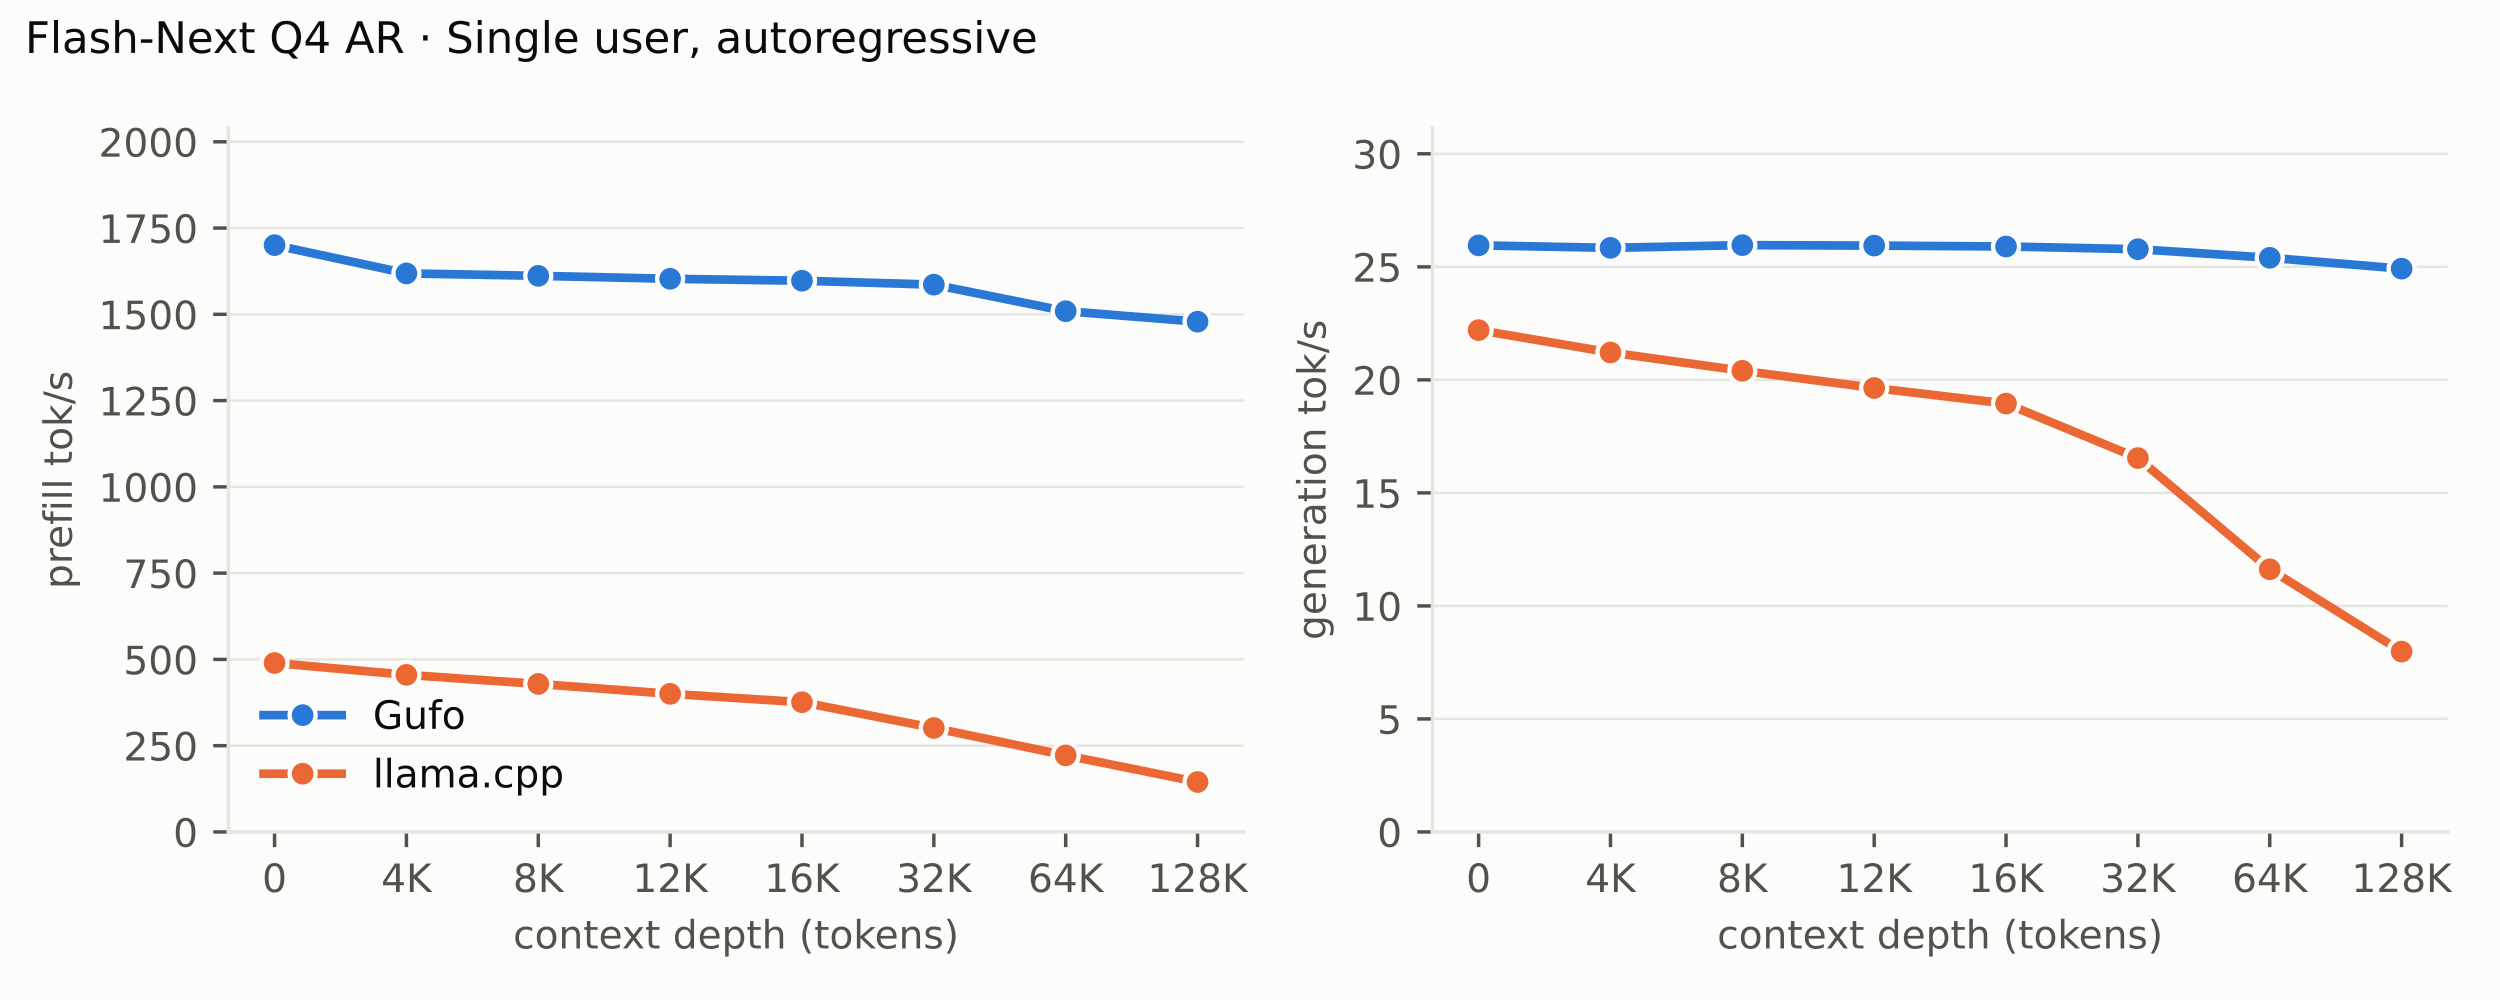
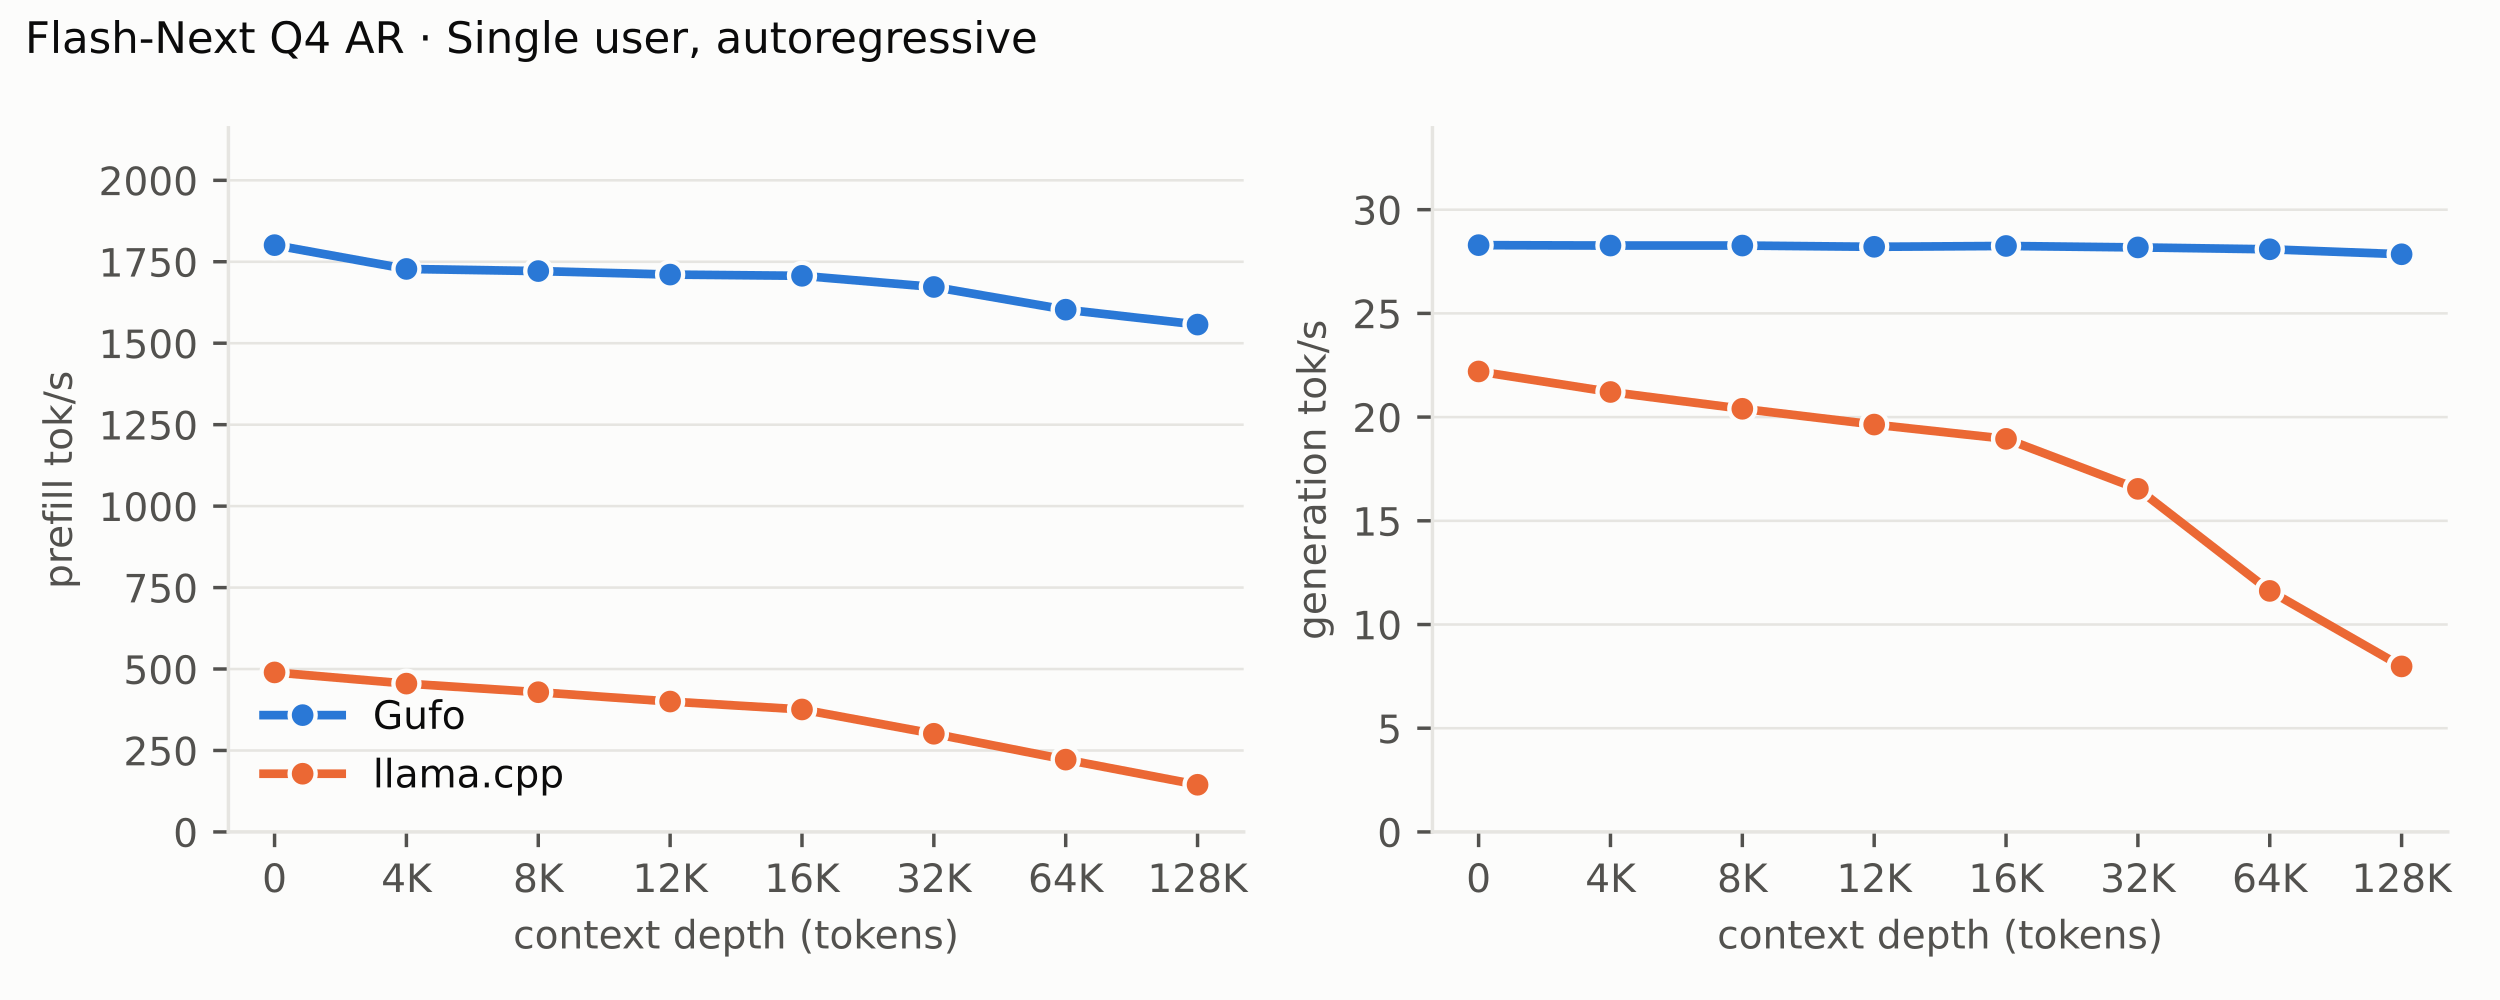
<svg xmlns="http://www.w3.org/2000/svg" xmlns:xlink="http://www.w3.org/1999/xlink" width="576pt" height="230.4pt" viewBox="0 0 576 230.4" version="1.1">
  <defs>
    <style type="text/css">*{stroke-linejoin: round; stroke-linecap: butt}</style>
  </defs>
  <g id="figure_1">
    <g id="patch_1">
      <path d="M 0 230.4 L 576 230.4 L 576 0 L 0 0 z " style="fill: #fcfcfb" />
    </g>
    <g id="axes_1">
      <g id="patch_2">
        <path d="M 52.626 191.679 L 286.549 191.679 L 286.549 29.441 L 52.626 29.441 z " style="fill: #fcfcfb" />
      </g>
      <g id="matplotlib.axis_1">
        <g id="xtick_1">
          <g id="line2d_1">
            <defs>
              <path id="m1ebf051f68" d="M 0 0 L 0 3.5 " style="stroke: #52514e; stroke-width: 0.8" />
            </defs>
            <g>
              <use xlink:href="#m1ebf051f68" x="63.259" y="191.679" style="fill: #52514e; stroke: #52514e; stroke-width: 0.8" />
            </g>
          </g>
          <g id="text_1">
            <text style="font-size: 9px; font-family: 'DejaVu Sans', 'Bitstream Vera Sans', 'Computer Modern Sans Serif', 'Lucida Grande', 'Verdana', 'Geneva', 'Lucid', 'Arial', 'Helvetica', 'Avant Garde', sans-serif; text-anchor: middle; fill: #52514e" x="63.259" y="205.517" transform="rotate(-0 63.25858 205.5172)">0</text>
          </g>
        </g>
        <g id="xtick_2">
          <g id="line2d_2">
            <g>
              <use xlink:href="#m1ebf051f68" x="93.638" y="191.679" style="fill: #52514e; stroke: #52514e; stroke-width: 0.8" />
            </g>
          </g>
          <g id="text_2">
            <text style="font-size: 9px; font-family: 'DejaVu Sans', 'Bitstream Vera Sans', 'Computer Modern Sans Serif', 'Lucida Grande', 'Verdana', 'Geneva', 'Lucid', 'Arial', 'Helvetica', 'Avant Garde', sans-serif; text-anchor: middle; fill: #52514e" x="93.638" y="205.517" transform="rotate(-0 93.63823 205.5172)">4K</text>
          </g>
        </g>
        <g id="xtick_3">
          <g id="line2d_3">
            <g>
              <use xlink:href="#m1ebf051f68" x="124.018" y="191.679" style="fill: #52514e; stroke: #52514e; stroke-width: 0.8" />
            </g>
          </g>
          <g id="text_3">
            <text style="font-size: 9px; font-family: 'DejaVu Sans', 'Bitstream Vera Sans', 'Computer Modern Sans Serif', 'Lucida Grande', 'Verdana', 'Geneva', 'Lucid', 'Arial', 'Helvetica', 'Avant Garde', sans-serif; text-anchor: middle; fill: #52514e" x="124.018" y="205.517" transform="rotate(-0 124.0179 205.5172)">8K</text>
          </g>
        </g>
        <g id="xtick_4">
          <g id="line2d_4">
            <g>
              <use xlink:href="#m1ebf051f68" x="154.398" y="191.679" style="fill: #52514e; stroke: #52514e; stroke-width: 0.8" />
            </g>
          </g>
          <g id="text_4">
            <text style="font-size: 9px; font-family: 'DejaVu Sans', 'Bitstream Vera Sans', 'Computer Modern Sans Serif', 'Lucida Grande', 'Verdana', 'Geneva', 'Lucid', 'Arial', 'Helvetica', 'Avant Garde', sans-serif; text-anchor: middle; fill: #52514e" x="154.398" y="205.517" transform="rotate(-0 154.3975 205.5172)">12K</text>
          </g>
        </g>
        <g id="xtick_5">
          <g id="line2d_5">
            <g>
              <use xlink:href="#m1ebf051f68" x="184.777" y="191.679" style="fill: #52514e; stroke: #52514e; stroke-width: 0.8" />
            </g>
          </g>
          <g id="text_5">
            <text style="font-size: 9px; font-family: 'DejaVu Sans', 'Bitstream Vera Sans', 'Computer Modern Sans Serif', 'Lucida Grande', 'Verdana', 'Geneva', 'Lucid', 'Arial', 'Helvetica', 'Avant Garde', sans-serif; text-anchor: middle; fill: #52514e" x="184.777" y="205.517" transform="rotate(-0 184.7772 205.5172)">16K</text>
          </g>
        </g>
        <g id="xtick_6">
          <g id="line2d_6">
            <g>
              <use xlink:href="#m1ebf051f68" x="215.157" y="191.679" style="fill: #52514e; stroke: #52514e; stroke-width: 0.8" />
            </g>
          </g>
          <g id="text_6">
            <text style="font-size: 9px; font-family: 'DejaVu Sans', 'Bitstream Vera Sans', 'Computer Modern Sans Serif', 'Lucida Grande', 'Verdana', 'Geneva', 'Lucid', 'Arial', 'Helvetica', 'Avant Garde', sans-serif; text-anchor: middle; fill: #52514e" x="215.157" y="205.517" transform="rotate(-0 215.1568 205.5172)">32K</text>
          </g>
        </g>
        <g id="xtick_7">
          <g id="line2d_7">
            <g>
              <use xlink:href="#m1ebf051f68" x="245.536" y="191.679" style="fill: #52514e; stroke: #52514e; stroke-width: 0.8" />
            </g>
          </g>
          <g id="text_7">
            <text style="font-size: 9px; font-family: 'DejaVu Sans', 'Bitstream Vera Sans', 'Computer Modern Sans Serif', 'Lucida Grande', 'Verdana', 'Geneva', 'Lucid', 'Arial', 'Helvetica', 'Avant Garde', sans-serif; text-anchor: middle; fill: #52514e" x="245.536" y="205.517" transform="rotate(-0 245.5365 205.5172)">64K</text>
          </g>
        </g>
        <g id="xtick_8">
          <g id="line2d_8">
            <g>
              <use xlink:href="#m1ebf051f68" x="275.916" y="191.679" style="fill: #52514e; stroke: #52514e; stroke-width: 0.8" />
            </g>
          </g>
          <g id="text_8">
            <text style="font-size: 9px; font-family: 'DejaVu Sans', 'Bitstream Vera Sans', 'Computer Modern Sans Serif', 'Lucida Grande', 'Verdana', 'Geneva', 'Lucid', 'Arial', 'Helvetica', 'Avant Garde', sans-serif; text-anchor: middle; fill: #52514e" x="275.916" y="205.517" transform="rotate(-0 275.9161 205.5172)">128K</text>
          </g>
        </g>
        <g id="text_9">
          <text style="font-size: 9px; font-family: 'DejaVu Sans', 'Bitstream Vera Sans', 'Computer Modern Sans Serif', 'Lucida Grande', 'Verdana', 'Geneva', 'Lucid', 'Arial', 'Helvetica', 'Avant Garde', sans-serif; text-anchor: middle; fill: #52514e" x="169.587" y="218.518" transform="rotate(-0 169.5874 218.5179)">context depth (tokens)</text>
        </g>
      </g>
      <g id="matplotlib.axis_2">
        <g id="ytick_1">
          <g id="line2d_9">
            <path d="M 52.626 191.679 L 286.549 191.679 " clip-path="url(#p1245cb9a4b)" style="fill: none; stroke: #e6e5e1; stroke-width: 0.6; stroke-linecap: square" />
          </g>
          <g id="line2d_10">
            <defs>
              <path id="m680e5b1e24" d="M 0 0 L -3.5 0 " style="stroke: #52514e; stroke-width: 0.8" />
            </defs>
            <g>
              <use xlink:href="#m680e5b1e24" x="52.626" y="191.679" style="fill: #52514e; stroke: #52514e; stroke-width: 0.8" />
            </g>
          </g>
          <g id="text_10">
            <text style="font-size: 9px; font-family: 'DejaVu Sans', 'Bitstream Vera Sans', 'Computer Modern Sans Serif', 'Lucida Grande', 'Verdana', 'Geneva', 'Lucid', 'Arial', 'Helvetica', 'Avant Garde', sans-serif; text-anchor: end; fill: #52514e" x="45.626" y="195.098" transform="rotate(-0 45.6257 195.0982)">0</text>
          </g>
        </g>
        <g id="ytick_2">
          <g id="line2d_11">
-             <path d="M 52.626 171.803 L 286.549 171.803 " clip-path="url(#p1245cb9a4b)" style="fill: none; stroke: #e6e5e1; stroke-width: 0.6; stroke-linecap: square" />
+             <path d="M 52.626 172.912 L 286.549 172.912 " clip-path="url(#p1245cb9a4b)" style="fill: none; stroke: #e6e5e1; stroke-width: 0.6; stroke-linecap: square" />
          </g>
          <g id="line2d_12">
            <g>
-               <use xlink:href="#m680e5b1e24" x="52.626" y="171.803" style="fill: #52514e; stroke: #52514e; stroke-width: 0.8" />
+               <use xlink:href="#m680e5b1e24" x="52.626" y="172.912" style="fill: #52514e; stroke: #52514e; stroke-width: 0.8" />
            </g>
          </g>
          <g id="text_11">
-             <text style="font-size: 9px; font-family: 'DejaVu Sans', 'Bitstream Vera Sans', 'Computer Modern Sans Serif', 'Lucida Grande', 'Verdana', 'Geneva', 'Lucid', 'Arial', 'Helvetica', 'Avant Garde', sans-serif; text-anchor: end; fill: #52514e" x="45.626" y="175.222" transform="rotate(-0 45.6257 175.2222)">250</text>
+             <text style="font-size: 9px; font-family: 'DejaVu Sans', 'Bitstream Vera Sans', 'Computer Modern Sans Serif', 'Lucida Grande', 'Verdana', 'Geneva', 'Lucid', 'Arial', 'Helvetica', 'Avant Garde', sans-serif; text-anchor: end; fill: #52514e" x="45.626" y="176.331" transform="rotate(-0 45.6257 176.3312)">250</text>
          </g>
        </g>
        <g id="ytick_3">
          <g id="line2d_13">
-             <path d="M 52.626 151.927 L 286.549 151.927 " clip-path="url(#p1245cb9a4b)" style="fill: none; stroke: #e6e5e1; stroke-width: 0.6; stroke-linecap: square" />
+             <path d="M 52.626 154.145 L 286.549 154.145 " clip-path="url(#p1245cb9a4b)" style="fill: none; stroke: #e6e5e1; stroke-width: 0.6; stroke-linecap: square" />
          </g>
          <g id="line2d_14">
            <g>
-               <use xlink:href="#m680e5b1e24" x="52.626" y="151.927" style="fill: #52514e; stroke: #52514e; stroke-width: 0.8" />
+               <use xlink:href="#m680e5b1e24" x="52.626" y="154.145" style="fill: #52514e; stroke: #52514e; stroke-width: 0.8" />
            </g>
          </g>
          <g id="text_12">
-             <text style="font-size: 9px; font-family: 'DejaVu Sans', 'Bitstream Vera Sans', 'Computer Modern Sans Serif', 'Lucida Grande', 'Verdana', 'Geneva', 'Lucid', 'Arial', 'Helvetica', 'Avant Garde', sans-serif; text-anchor: end; fill: #52514e" x="45.626" y="155.346" transform="rotate(-0 45.6257 155.3461)">500</text>
+             <text style="font-size: 9px; font-family: 'DejaVu Sans', 'Bitstream Vera Sans', 'Computer Modern Sans Serif', 'Lucida Grande', 'Verdana', 'Geneva', 'Lucid', 'Arial', 'Helvetica', 'Avant Garde', sans-serif; text-anchor: end; fill: #52514e" x="45.626" y="157.564" transform="rotate(-0 45.6257 157.5641)">500</text>
          </g>
        </g>
        <g id="ytick_4">
          <g id="line2d_15">
-             <path d="M 52.626 132.051 L 286.549 132.051 " clip-path="url(#p1245cb9a4b)" style="fill: none; stroke: #e6e5e1; stroke-width: 0.6; stroke-linecap: square" />
+             <path d="M 52.626 135.378 L 286.549 135.378 " clip-path="url(#p1245cb9a4b)" style="fill: none; stroke: #e6e5e1; stroke-width: 0.6; stroke-linecap: square" />
          </g>
          <g id="line2d_16">
            <g>
-               <use xlink:href="#m680e5b1e24" x="52.626" y="132.051" style="fill: #52514e; stroke: #52514e; stroke-width: 0.8" />
+               <use xlink:href="#m680e5b1e24" x="52.626" y="135.378" style="fill: #52514e; stroke: #52514e; stroke-width: 0.8" />
            </g>
          </g>
          <g id="text_13">
-             <text style="font-size: 9px; font-family: 'DejaVu Sans', 'Bitstream Vera Sans', 'Computer Modern Sans Serif', 'Lucida Grande', 'Verdana', 'Geneva', 'Lucid', 'Arial', 'Helvetica', 'Avant Garde', sans-serif; text-anchor: end; fill: #52514e" x="45.626" y="135.47" transform="rotate(-0 45.6257 135.47)">750</text>
+             <text style="font-size: 9px; font-family: 'DejaVu Sans', 'Bitstream Vera Sans', 'Computer Modern Sans Serif', 'Lucida Grande', 'Verdana', 'Geneva', 'Lucid', 'Arial', 'Helvetica', 'Avant Garde', sans-serif; text-anchor: end; fill: #52514e" x="45.626" y="138.797" transform="rotate(-0 45.6257 138.797)">750</text>
          </g>
        </g>
        <g id="ytick_5">
          <g id="line2d_17">
-             <path d="M 52.626 112.175 L 286.549 112.175 " clip-path="url(#p1245cb9a4b)" style="fill: none; stroke: #e6e5e1; stroke-width: 0.6; stroke-linecap: square" />
+             <path d="M 52.626 116.611 L 286.549 116.611 " clip-path="url(#p1245cb9a4b)" style="fill: none; stroke: #e6e5e1; stroke-width: 0.6; stroke-linecap: square" />
          </g>
          <g id="line2d_18">
            <g>
-               <use xlink:href="#m680e5b1e24" x="52.626" y="112.175" style="fill: #52514e; stroke: #52514e; stroke-width: 0.8" />
+               <use xlink:href="#m680e5b1e24" x="52.626" y="116.611" style="fill: #52514e; stroke: #52514e; stroke-width: 0.8" />
            </g>
          </g>
          <g id="text_14">
-             <text style="font-size: 9px; font-family: 'DejaVu Sans', 'Bitstream Vera Sans', 'Computer Modern Sans Serif', 'Lucida Grande', 'Verdana', 'Geneva', 'Lucid', 'Arial', 'Helvetica', 'Avant Garde', sans-serif; text-anchor: end; fill: #52514e" x="45.626" y="115.594" transform="rotate(-0 45.6257 115.5939)">1000</text>
+             <text style="font-size: 9px; font-family: 'DejaVu Sans', 'Bitstream Vera Sans', 'Computer Modern Sans Serif', 'Lucida Grande', 'Verdana', 'Geneva', 'Lucid', 'Arial', 'Helvetica', 'Avant Garde', sans-serif; text-anchor: end; fill: #52514e" x="45.626" y="120.03" transform="rotate(-0 45.6257 120.0299)">1000</text>
          </g>
        </g>
        <g id="ytick_6">
          <g id="line2d_19">
-             <path d="M 52.626 92.299 L 286.549 92.299 " clip-path="url(#p1245cb9a4b)" style="fill: none; stroke: #e6e5e1; stroke-width: 0.6; stroke-linecap: square" />
+             <path d="M 52.626 97.844 L 286.549 97.844 " clip-path="url(#p1245cb9a4b)" style="fill: none; stroke: #e6e5e1; stroke-width: 0.6; stroke-linecap: square" />
          </g>
          <g id="line2d_20">
            <g>
-               <use xlink:href="#m680e5b1e24" x="52.626" y="92.299" style="fill: #52514e; stroke: #52514e; stroke-width: 0.8" />
+               <use xlink:href="#m680e5b1e24" x="52.626" y="97.844" style="fill: #52514e; stroke: #52514e; stroke-width: 0.8" />
            </g>
          </g>
          <g id="text_15">
-             <text style="font-size: 9px; font-family: 'DejaVu Sans', 'Bitstream Vera Sans', 'Computer Modern Sans Serif', 'Lucida Grande', 'Verdana', 'Geneva', 'Lucid', 'Arial', 'Helvetica', 'Avant Garde', sans-serif; text-anchor: end; fill: #52514e" x="45.626" y="95.718" transform="rotate(-0 45.6257 95.71779)">1250</text>
+             <text style="font-size: 9px; font-family: 'DejaVu Sans', 'Bitstream Vera Sans', 'Computer Modern Sans Serif', 'Lucida Grande', 'Verdana', 'Geneva', 'Lucid', 'Arial', 'Helvetica', 'Avant Garde', sans-serif; text-anchor: end; fill: #52514e" x="45.626" y="101.263" transform="rotate(-0 45.6257 101.2629)">1250</text>
          </g>
        </g>
        <g id="ytick_7">
          <g id="line2d_21">
-             <path d="M 52.626 72.423 L 286.549 72.423 " clip-path="url(#p1245cb9a4b)" style="fill: none; stroke: #e6e5e1; stroke-width: 0.6; stroke-linecap: square" />
+             <path d="M 52.626 79.077 L 286.549 79.077 " clip-path="url(#p1245cb9a4b)" style="fill: none; stroke: #e6e5e1; stroke-width: 0.6; stroke-linecap: square" />
          </g>
          <g id="line2d_22">
            <g>
-               <use xlink:href="#m680e5b1e24" x="52.626" y="72.423" style="fill: #52514e; stroke: #52514e; stroke-width: 0.8" />
+               <use xlink:href="#m680e5b1e24" x="52.626" y="79.077" style="fill: #52514e; stroke: #52514e; stroke-width: 0.8" />
            </g>
          </g>
          <g id="text_16">
-             <text style="font-size: 9px; font-family: 'DejaVu Sans', 'Bitstream Vera Sans', 'Computer Modern Sans Serif', 'Lucida Grande', 'Verdana', 'Geneva', 'Lucid', 'Arial', 'Helvetica', 'Avant Garde', sans-serif; text-anchor: end; fill: #52514e" x="45.626" y="75.842" transform="rotate(-0 45.6257 75.84169)">1500</text>
+             <text style="font-size: 9px; font-family: 'DejaVu Sans', 'Bitstream Vera Sans', 'Computer Modern Sans Serif', 'Lucida Grande', 'Verdana', 'Geneva', 'Lucid', 'Arial', 'Helvetica', 'Avant Garde', sans-serif; text-anchor: end; fill: #52514e" x="45.626" y="82.496" transform="rotate(-0 45.6257 82.49579)">1500</text>
          </g>
        </g>
        <g id="ytick_8">
          <g id="line2d_23">
-             <path d="M 52.626 52.547 L 286.549 52.547 " clip-path="url(#p1245cb9a4b)" style="fill: none; stroke: #e6e5e1; stroke-width: 0.6; stroke-linecap: square" />
+             <path d="M 52.626 60.31 L 286.549 60.31 " clip-path="url(#p1245cb9a4b)" style="fill: none; stroke: #e6e5e1; stroke-width: 0.6; stroke-linecap: square" />
          </g>
          <g id="line2d_24">
            <g>
-               <use xlink:href="#m680e5b1e24" x="52.626" y="52.547" style="fill: #52514e; stroke: #52514e; stroke-width: 0.8" />
+               <use xlink:href="#m680e5b1e24" x="52.626" y="60.31" style="fill: #52514e; stroke: #52514e; stroke-width: 0.8" />
            </g>
          </g>
          <g id="text_17">
-             <text style="font-size: 9px; font-family: 'DejaVu Sans', 'Bitstream Vera Sans', 'Computer Modern Sans Serif', 'Lucida Grande', 'Verdana', 'Geneva', 'Lucid', 'Arial', 'Helvetica', 'Avant Garde', sans-serif; text-anchor: end; fill: #52514e" x="45.626" y="55.966" transform="rotate(-0 45.6257 55.9656)">1750</text>
+             <text style="font-size: 9px; font-family: 'DejaVu Sans', 'Bitstream Vera Sans', 'Computer Modern Sans Serif', 'Lucida Grande', 'Verdana', 'Geneva', 'Lucid', 'Arial', 'Helvetica', 'Avant Garde', sans-serif; text-anchor: end; fill: #52514e" x="45.626" y="63.729" transform="rotate(-0 45.6257 63.72871)">1750</text>
          </g>
        </g>
        <g id="ytick_9">
          <g id="line2d_25">
-             <path d="M 52.626 32.671 L 286.549 32.671 " clip-path="url(#p1245cb9a4b)" style="fill: none; stroke: #e6e5e1; stroke-width: 0.6; stroke-linecap: square" />
+             <path d="M 52.626 41.543 L 286.549 41.543 " clip-path="url(#p1245cb9a4b)" style="fill: none; stroke: #e6e5e1; stroke-width: 0.6; stroke-linecap: square" />
          </g>
          <g id="line2d_26">
            <g>
-               <use xlink:href="#m680e5b1e24" x="52.626" y="32.671" style="fill: #52514e; stroke: #52514e; stroke-width: 0.8" />
+               <use xlink:href="#m680e5b1e24" x="52.626" y="41.543" style="fill: #52514e; stroke: #52514e; stroke-width: 0.8" />
            </g>
          </g>
          <g id="text_18">
-             <text style="font-size: 9px; font-family: 'DejaVu Sans', 'Bitstream Vera Sans', 'Computer Modern Sans Serif', 'Lucida Grande', 'Verdana', 'Geneva', 'Lucid', 'Arial', 'Helvetica', 'Avant Garde', sans-serif; text-anchor: end; fill: #52514e" x="45.626" y="36.09" transform="rotate(-0 45.6257 36.08951)">2000</text>
+             <text style="font-size: 9px; font-family: 'DejaVu Sans', 'Bitstream Vera Sans', 'Computer Modern Sans Serif', 'Lucida Grande', 'Verdana', 'Geneva', 'Lucid', 'Arial', 'Helvetica', 'Avant Garde', sans-serif; text-anchor: end; fill: #52514e" x="45.626" y="44.962" transform="rotate(-0 45.6257 44.96164)">2000</text>
          </g>
        </g>
        <g id="text_19">
          <text style="font-size: 9px; font-family: 'DejaVu Sans', 'Bitstream Vera Sans', 'Computer Modern Sans Serif', 'Lucida Grande', 'Verdana', 'Geneva', 'Lucid', 'Arial', 'Helvetica', 'Avant Garde', sans-serif; text-anchor: middle; fill: #52514e" x="16.559" y="110.56" transform="rotate(-90 16.55859 110.56)">prefill tok/s</text>
        </g>
      </g>
      <g id="line2d_27">
-         <path d="M 63.259 56.481 L 93.638 62.994 L 124.018 63.556 L 154.398 64.235 L 184.777 64.678 L 215.157 65.587 L 245.536 71.699 L 275.916 74.119 " clip-path="url(#p1245cb9a4b)" style="fill: none; stroke: #2a78d6; stroke-width: 2; stroke-linecap: square" />
+         <path d="M 63.259 56.481 L 93.638 61.965 L 124.018 62.456 L 154.398 63.264 L 184.777 63.548 L 215.157 66.12 L 245.536 71.35 L 275.916 74.784 " clip-path="url(#p1245cb9a4b)" style="fill: none; stroke: #2a78d6; stroke-width: 2; stroke-linecap: square" />
        <defs>
          <path id="m91930ba968" d="M 0 3 C 0.796 3 1.559 2.684 2.121 2.121 C 2.684 1.559 3 0.796 3 0 C 3 -0.796 2.684 -1.559 2.121 -2.121 C 1.559 -2.684 0.796 -3 0 -3 C -0.796 -3 -1.559 -2.684 -2.121 -2.121 C -2.684 -1.559 -3 -0.796 -3 0 C -3 0.796 -2.684 1.559 -2.121 2.121 C -1.559 2.684 -0.796 3 0 3 z " style="stroke: #fcfcfb" />
        </defs>
        <g clip-path="url(#p1245cb9a4b)">
          <use xlink:href="#m91930ba968" x="63.259" y="56.481" style="fill: #2a78d6; stroke: #fcfcfb" />
-           <use xlink:href="#m91930ba968" x="93.638" y="62.994" style="fill: #2a78d6; stroke: #fcfcfb" />
-           <use xlink:href="#m91930ba968" x="124.018" y="63.556" style="fill: #2a78d6; stroke: #fcfcfb" />
-           <use xlink:href="#m91930ba968" x="154.398" y="64.235" style="fill: #2a78d6; stroke: #fcfcfb" />
-           <use xlink:href="#m91930ba968" x="184.777" y="64.678" style="fill: #2a78d6; stroke: #fcfcfb" />
-           <use xlink:href="#m91930ba968" x="215.157" y="65.587" style="fill: #2a78d6; stroke: #fcfcfb" />
-           <use xlink:href="#m91930ba968" x="245.536" y="71.699" style="fill: #2a78d6; stroke: #fcfcfb" />
-           <use xlink:href="#m91930ba968" x="275.916" y="74.119" style="fill: #2a78d6; stroke: #fcfcfb" />
+           <use xlink:href="#m91930ba968" x="93.638" y="61.965" style="fill: #2a78d6; stroke: #fcfcfb" />
+           <use xlink:href="#m91930ba968" x="124.018" y="62.456" style="fill: #2a78d6; stroke: #fcfcfb" />
+           <use xlink:href="#m91930ba968" x="154.398" y="63.264" style="fill: #2a78d6; stroke: #fcfcfb" />
+           <use xlink:href="#m91930ba968" x="184.777" y="63.548" style="fill: #2a78d6; stroke: #fcfcfb" />
+           <use xlink:href="#m91930ba968" x="215.157" y="66.12" style="fill: #2a78d6; stroke: #fcfcfb" />
+           <use xlink:href="#m91930ba968" x="245.536" y="71.35" style="fill: #2a78d6; stroke: #fcfcfb" />
+           <use xlink:href="#m91930ba968" x="275.916" y="74.784" style="fill: #2a78d6; stroke: #fcfcfb" />
        </g>
      </g>
      <g id="line2d_28">
-         <path d="M 63.259 152.755 L 93.638 155.486 L 124.018 157.584 L 154.398 159.861 L 184.777 161.794 L 215.157 167.724 L 245.536 174.034 L 275.916 180.169 " clip-path="url(#p1245cb9a4b)" style="fill: none; stroke: #eb6834; stroke-width: 2; stroke-linecap: square" />
+         <path d="M 63.259 154.927 L 93.638 157.505 L 124.018 159.486 L 154.398 161.636 L 184.777 163.462 L 215.157 169.06 L 245.536 175.019 L 275.916 180.811 " clip-path="url(#p1245cb9a4b)" style="fill: none; stroke: #eb6834; stroke-width: 2; stroke-linecap: square" />
        <defs>
          <path id="ma0614988b8" d="M 0 3 C 0.796 3 1.559 2.684 2.121 2.121 C 2.684 1.559 3 0.796 3 0 C 3 -0.796 2.684 -1.559 2.121 -2.121 C 1.559 -2.684 0.796 -3 0 -3 C -0.796 -3 -1.559 -2.684 -2.121 -2.121 C -2.684 -1.559 -3 -0.796 -3 0 C -3 0.796 -2.684 1.559 -2.121 2.121 C -1.559 2.684 -0.796 3 0 3 z " style="stroke: #fcfcfb" />
        </defs>
        <g clip-path="url(#p1245cb9a4b)">
-           <use xlink:href="#ma0614988b8" x="63.259" y="152.755" style="fill: #eb6834; stroke: #fcfcfb" />
-           <use xlink:href="#ma0614988b8" x="93.638" y="155.486" style="fill: #eb6834; stroke: #fcfcfb" />
-           <use xlink:href="#ma0614988b8" x="124.018" y="157.584" style="fill: #eb6834; stroke: #fcfcfb" />
-           <use xlink:href="#ma0614988b8" x="154.398" y="159.861" style="fill: #eb6834; stroke: #fcfcfb" />
-           <use xlink:href="#ma0614988b8" x="184.777" y="161.794" style="fill: #eb6834; stroke: #fcfcfb" />
-           <use xlink:href="#ma0614988b8" x="215.157" y="167.724" style="fill: #eb6834; stroke: #fcfcfb" />
-           <use xlink:href="#ma0614988b8" x="245.536" y="174.034" style="fill: #eb6834; stroke: #fcfcfb" />
-           <use xlink:href="#ma0614988b8" x="275.916" y="180.169" style="fill: #eb6834; stroke: #fcfcfb" />
+           <use xlink:href="#ma0614988b8" x="63.259" y="154.927" style="fill: #eb6834; stroke: #fcfcfb" />
+           <use xlink:href="#ma0614988b8" x="93.638" y="157.505" style="fill: #eb6834; stroke: #fcfcfb" />
+           <use xlink:href="#ma0614988b8" x="124.018" y="159.486" style="fill: #eb6834; stroke: #fcfcfb" />
+           <use xlink:href="#ma0614988b8" x="154.398" y="161.636" style="fill: #eb6834; stroke: #fcfcfb" />
+           <use xlink:href="#ma0614988b8" x="184.777" y="163.462" style="fill: #eb6834; stroke: #fcfcfb" />
+           <use xlink:href="#ma0614988b8" x="215.157" y="169.06" style="fill: #eb6834; stroke: #fcfcfb" />
+           <use xlink:href="#ma0614988b8" x="245.536" y="175.019" style="fill: #eb6834; stroke: #fcfcfb" />
+           <use xlink:href="#ma0614988b8" x="275.916" y="180.811" style="fill: #eb6834; stroke: #fcfcfb" />
        </g>
      </g>
      <g id="patch_3">
        <path d="M 52.626 191.679 L 52.626 29.441 " style="fill: none; stroke: #e6e5e1; stroke-width: 0.8; stroke-linejoin: miter; stroke-linecap: square" />
      </g>
      <g id="patch_4">
        <path d="M 52.626 191.679 L 286.549 191.679 " style="fill: none; stroke: #e6e5e1; stroke-width: 0.8; stroke-linejoin: miter; stroke-linecap: square" />
      </g>
      <g id="legend_1">
        <g id="line2d_29">
          <path d="M 60.726 164.766 L 69.726 164.766 L 78.726 164.766 " style="fill: none; stroke: #2a78d6; stroke-width: 2; stroke-linecap: square" />
          <g>
            <use xlink:href="#m91930ba968" x="69.726" y="164.766" style="fill: #2a78d6; stroke: #fcfcfb" />
          </g>
        </g>
        <g id="text_20">
          <text style="font-size: 9px; font-family: 'DejaVu Sans', 'Bitstream Vera Sans', 'Computer Modern Sans Serif', 'Lucida Grande', 'Verdana', 'Geneva', 'Lucid', 'Arial', 'Helvetica', 'Avant Garde', sans-serif; text-anchor: start; fill: #0b0b0b" x="85.926" y="167.916" transform="rotate(-0 85.9257 167.9165)">Gufo</text>
        </g>
        <g id="line2d_30">
          <path d="M 60.726 178.267 L 69.726 178.267 L 78.726 178.267 " style="fill: none; stroke: #eb6834; stroke-width: 2; stroke-linecap: square" />
          <g>
            <use xlink:href="#ma0614988b8" x="69.726" y="178.267" style="fill: #eb6834; stroke: #fcfcfb" />
          </g>
        </g>
        <g id="text_21">
          <text style="font-size: 9px; font-family: 'DejaVu Sans', 'Bitstream Vera Sans', 'Computer Modern Sans Serif', 'Lucida Grande', 'Verdana', 'Geneva', 'Lucid', 'Arial', 'Helvetica', 'Avant Garde', sans-serif; text-anchor: start; fill: #0b0b0b" x="85.926" y="181.417" transform="rotate(-0 85.9257 181.4172)">llama.cpp</text>
        </g>
      </g>
    </g>
    <g id="axes_2">
      <g id="patch_5">
        <path d="M 330.039 191.679 L 563.963 191.679 L 563.963 29.441 L 330.039 29.441 z " style="fill: #fcfcfb" />
      </g>
      <g id="matplotlib.axis_3">
        <g id="xtick_9">
          <g id="line2d_31">
            <g>
              <use xlink:href="#m1ebf051f68" x="340.672" y="191.679" style="fill: #52514e; stroke: #52514e; stroke-width: 0.8" />
            </g>
          </g>
          <g id="text_22">
            <text style="font-size: 9px; font-family: 'DejaVu Sans', 'Bitstream Vera Sans', 'Computer Modern Sans Serif', 'Lucida Grande', 'Verdana', 'Geneva', 'Lucid', 'Arial', 'Helvetica', 'Avant Garde', sans-serif; text-anchor: middle; fill: #52514e" x="340.672" y="205.517" transform="rotate(-0 340.6723 205.5172)">0</text>
          </g>
        </g>
        <g id="xtick_10">
          <g id="line2d_32">
            <g>
              <use xlink:href="#m1ebf051f68" x="371.052" y="191.679" style="fill: #52514e; stroke: #52514e; stroke-width: 0.8" />
            </g>
          </g>
          <g id="text_23">
            <text style="font-size: 9px; font-family: 'DejaVu Sans', 'Bitstream Vera Sans', 'Computer Modern Sans Serif', 'Lucida Grande', 'Verdana', 'Geneva', 'Lucid', 'Arial', 'Helvetica', 'Avant Garde', sans-serif; text-anchor: middle; fill: #52514e" x="371.052" y="205.517" transform="rotate(-0 371.052 205.5172)">4K</text>
          </g>
        </g>
        <g id="xtick_11">
          <g id="line2d_33">
            <g>
              <use xlink:href="#m1ebf051f68" x="401.432" y="191.679" style="fill: #52514e; stroke: #52514e; stroke-width: 0.8" />
            </g>
          </g>
          <g id="text_24">
            <text style="font-size: 9px; font-family: 'DejaVu Sans', 'Bitstream Vera Sans', 'Computer Modern Sans Serif', 'Lucida Grande', 'Verdana', 'Geneva', 'Lucid', 'Arial', 'Helvetica', 'Avant Garde', sans-serif; text-anchor: middle; fill: #52514e" x="401.432" y="205.517" transform="rotate(-0 401.4316 205.5172)">8K</text>
          </g>
        </g>
        <g id="xtick_12">
          <g id="line2d_34">
            <g>
              <use xlink:href="#m1ebf051f68" x="431.811" y="191.679" style="fill: #52514e; stroke: #52514e; stroke-width: 0.8" />
            </g>
          </g>
          <g id="text_25">
            <text style="font-size: 9px; font-family: 'DejaVu Sans', 'Bitstream Vera Sans', 'Computer Modern Sans Serif', 'Lucida Grande', 'Verdana', 'Geneva', 'Lucid', 'Arial', 'Helvetica', 'Avant Garde', sans-serif; text-anchor: middle; fill: #52514e" x="431.811" y="205.517" transform="rotate(-0 431.8113 205.5172)">12K</text>
          </g>
        </g>
        <g id="xtick_13">
          <g id="line2d_35">
            <g>
              <use xlink:href="#m1ebf051f68" x="462.191" y="191.679" style="fill: #52514e; stroke: #52514e; stroke-width: 0.8" />
            </g>
          </g>
          <g id="text_26">
            <text style="font-size: 9px; font-family: 'DejaVu Sans', 'Bitstream Vera Sans', 'Computer Modern Sans Serif', 'Lucida Grande', 'Verdana', 'Geneva', 'Lucid', 'Arial', 'Helvetica', 'Avant Garde', sans-serif; text-anchor: middle; fill: #52514e" x="462.191" y="205.517" transform="rotate(-0 462.1909 205.5172)">16K</text>
          </g>
        </g>
        <g id="xtick_14">
          <g id="line2d_36">
            <g>
              <use xlink:href="#m1ebf051f68" x="492.571" y="191.679" style="fill: #52514e; stroke: #52514e; stroke-width: 0.8" />
            </g>
          </g>
          <g id="text_27">
            <text style="font-size: 9px; font-family: 'DejaVu Sans', 'Bitstream Vera Sans', 'Computer Modern Sans Serif', 'Lucida Grande', 'Verdana', 'Geneva', 'Lucid', 'Arial', 'Helvetica', 'Avant Garde', sans-serif; text-anchor: middle; fill: #52514e" x="492.571" y="205.517" transform="rotate(-0 492.5706 205.5172)">32K</text>
          </g>
        </g>
        <g id="xtick_15">
          <g id="line2d_37">
            <g>
              <use xlink:href="#m1ebf051f68" x="522.95" y="191.679" style="fill: #52514e; stroke: #52514e; stroke-width: 0.8" />
            </g>
          </g>
          <g id="text_28">
            <text style="font-size: 9px; font-family: 'DejaVu Sans', 'Bitstream Vera Sans', 'Computer Modern Sans Serif', 'Lucida Grande', 'Verdana', 'Geneva', 'Lucid', 'Arial', 'Helvetica', 'Avant Garde', sans-serif; text-anchor: middle; fill: #52514e" x="522.95" y="205.517" transform="rotate(-0 522.9502 205.5172)">64K</text>
          </g>
        </g>
        <g id="xtick_16">
          <g id="line2d_38">
            <g>
              <use xlink:href="#m1ebf051f68" x="553.33" y="191.679" style="fill: #52514e; stroke: #52514e; stroke-width: 0.8" />
            </g>
          </g>
          <g id="text_29">
            <text style="font-size: 9px; font-family: 'DejaVu Sans', 'Bitstream Vera Sans', 'Computer Modern Sans Serif', 'Lucida Grande', 'Verdana', 'Geneva', 'Lucid', 'Arial', 'Helvetica', 'Avant Garde', sans-serif; text-anchor: middle; fill: #52514e" x="553.33" y="205.517" transform="rotate(-0 553.3299 205.5172)">128K</text>
          </g>
        </g>
        <g id="text_30">
          <text style="font-size: 9px; font-family: 'DejaVu Sans', 'Bitstream Vera Sans', 'Computer Modern Sans Serif', 'Lucida Grande', 'Verdana', 'Geneva', 'Lucid', 'Arial', 'Helvetica', 'Avant Garde', sans-serif; text-anchor: middle; fill: #52514e" x="447.001" y="218.518" transform="rotate(-0 447.0011 218.5179)">context depth (tokens)</text>
        </g>
      </g>
      <g id="matplotlib.axis_4">
        <g id="ytick_10">
          <g id="line2d_39">
            <path d="M 330.039 191.679 L 563.963 191.679 " clip-path="url(#pfcade36f7c)" style="fill: none; stroke: #e6e5e1; stroke-width: 0.6; stroke-linecap: square" />
          </g>
          <g id="line2d_40">
            <g>
              <use xlink:href="#m680e5b1e24" x="330.039" y="191.679" style="fill: #52514e; stroke: #52514e; stroke-width: 0.8" />
            </g>
          </g>
          <g id="text_31">
            <text style="font-size: 9px; font-family: 'DejaVu Sans', 'Bitstream Vera Sans', 'Computer Modern Sans Serif', 'Lucida Grande', 'Verdana', 'Geneva', 'Lucid', 'Arial', 'Helvetica', 'Avant Garde', sans-serif; text-anchor: end; fill: #52514e" x="323.039" y="195.098" transform="rotate(-0 323.0395 195.0982)">0</text>
          </g>
        </g>
        <g id="ytick_11">
          <g id="line2d_41">
-             <path d="M 330.039 165.639 L 563.963 165.639 " clip-path="url(#pfcade36f7c)" style="fill: none; stroke: #e6e5e1; stroke-width: 0.6; stroke-linecap: square" />
+             <path d="M 330.039 167.784 L 563.963 167.784 " clip-path="url(#pfcade36f7c)" style="fill: none; stroke: #e6e5e1; stroke-width: 0.6; stroke-linecap: square" />
          </g>
          <g id="line2d_42">
            <g>
-               <use xlink:href="#m680e5b1e24" x="330.039" y="165.639" style="fill: #52514e; stroke: #52514e; stroke-width: 0.8" />
+               <use xlink:href="#m680e5b1e24" x="330.039" y="167.784" style="fill: #52514e; stroke: #52514e; stroke-width: 0.8" />
            </g>
          </g>
          <g id="text_32">
-             <text style="font-size: 9px; font-family: 'DejaVu Sans', 'Bitstream Vera Sans', 'Computer Modern Sans Serif', 'Lucida Grande', 'Verdana', 'Geneva', 'Lucid', 'Arial', 'Helvetica', 'Avant Garde', sans-serif; text-anchor: end; fill: #52514e" x="323.039" y="169.058" transform="rotate(-0 323.0395 169.0584)">5</text>
+             <text style="font-size: 9px; font-family: 'DejaVu Sans', 'Bitstream Vera Sans', 'Computer Modern Sans Serif', 'Lucida Grande', 'Verdana', 'Geneva', 'Lucid', 'Arial', 'Helvetica', 'Avant Garde', sans-serif; text-anchor: end; fill: #52514e" x="323.039" y="171.203" transform="rotate(-0 323.0395 171.2031)">5</text>
          </g>
        </g>
        <g id="ytick_12">
          <g id="line2d_43">
-             <path d="M 330.039 139.6 L 563.963 139.6 " clip-path="url(#pfcade36f7c)" style="fill: none; stroke: #e6e5e1; stroke-width: 0.6; stroke-linecap: square" />
+             <path d="M 330.039 143.889 L 563.963 143.889 " clip-path="url(#pfcade36f7c)" style="fill: none; stroke: #e6e5e1; stroke-width: 0.6; stroke-linecap: square" />
          </g>
          <g id="line2d_44">
            <g>
-               <use xlink:href="#m680e5b1e24" x="330.039" y="139.6" style="fill: #52514e; stroke: #52514e; stroke-width: 0.8" />
+               <use xlink:href="#m680e5b1e24" x="330.039" y="143.889" style="fill: #52514e; stroke: #52514e; stroke-width: 0.8" />
            </g>
          </g>
          <g id="text_33">
-             <text style="font-size: 9px; font-family: 'DejaVu Sans', 'Bitstream Vera Sans', 'Computer Modern Sans Serif', 'Lucida Grande', 'Verdana', 'Geneva', 'Lucid', 'Arial', 'Helvetica', 'Avant Garde', sans-serif; text-anchor: end; fill: #52514e" x="323.039" y="143.019" transform="rotate(-0 323.0395 143.0186)">10</text>
+             <text style="font-size: 9px; font-family: 'DejaVu Sans', 'Bitstream Vera Sans', 'Computer Modern Sans Serif', 'Lucida Grande', 'Verdana', 'Geneva', 'Lucid', 'Arial', 'Helvetica', 'Avant Garde', sans-serif; text-anchor: end; fill: #52514e" x="323.039" y="147.308" transform="rotate(-0 323.0395 147.3079)">10</text>
          </g>
        </g>
        <g id="ytick_13">
          <g id="line2d_45">
-             <path d="M 330.039 113.56 L 563.963 113.56 " clip-path="url(#pfcade36f7c)" style="fill: none; stroke: #e6e5e1; stroke-width: 0.6; stroke-linecap: square" />
+             <path d="M 330.039 119.994 L 563.963 119.994 " clip-path="url(#pfcade36f7c)" style="fill: none; stroke: #e6e5e1; stroke-width: 0.6; stroke-linecap: square" />
          </g>
          <g id="line2d_46">
            <g>
-               <use xlink:href="#m680e5b1e24" x="330.039" y="113.56" style="fill: #52514e; stroke: #52514e; stroke-width: 0.8" />
+               <use xlink:href="#m680e5b1e24" x="330.039" y="119.994" style="fill: #52514e; stroke: #52514e; stroke-width: 0.8" />
            </g>
          </g>
          <g id="text_34">
-             <text style="font-size: 9px; font-family: 'DejaVu Sans', 'Bitstream Vera Sans', 'Computer Modern Sans Serif', 'Lucida Grande', 'Verdana', 'Geneva', 'Lucid', 'Arial', 'Helvetica', 'Avant Garde', sans-serif; text-anchor: end; fill: #52514e" x="323.039" y="116.979" transform="rotate(-0 323.0395 116.9788)">15</text>
+             <text style="font-size: 9px; font-family: 'DejaVu Sans', 'Bitstream Vera Sans', 'Computer Modern Sans Serif', 'Lucida Grande', 'Verdana', 'Geneva', 'Lucid', 'Arial', 'Helvetica', 'Avant Garde', sans-serif; text-anchor: end; fill: #52514e" x="323.039" y="123.413" transform="rotate(-0 323.0395 123.4128)">15</text>
          </g>
        </g>
        <g id="ytick_14">
          <g id="line2d_47">
-             <path d="M 330.039 87.52 L 563.963 87.52 " clip-path="url(#pfcade36f7c)" style="fill: none; stroke: #e6e5e1; stroke-width: 0.6; stroke-linecap: square" />
+             <path d="M 330.039 96.099 L 563.963 96.099 " clip-path="url(#pfcade36f7c)" style="fill: none; stroke: #e6e5e1; stroke-width: 0.6; stroke-linecap: square" />
          </g>
          <g id="line2d_48">
            <g>
-               <use xlink:href="#m680e5b1e24" x="330.039" y="87.52" style="fill: #52514e; stroke: #52514e; stroke-width: 0.8" />
+               <use xlink:href="#m680e5b1e24" x="330.039" y="96.099" style="fill: #52514e; stroke: #52514e; stroke-width: 0.8" />
            </g>
          </g>
          <g id="text_35">
-             <text style="font-size: 9px; font-family: 'DejaVu Sans', 'Bitstream Vera Sans', 'Computer Modern Sans Serif', 'Lucida Grande', 'Verdana', 'Geneva', 'Lucid', 'Arial', 'Helvetica', 'Avant Garde', sans-serif; text-anchor: end; fill: #52514e" x="323.039" y="90.939" transform="rotate(-0 323.0395 90.93895)">20</text>
+             <text style="font-size: 9px; font-family: 'DejaVu Sans', 'Bitstream Vera Sans', 'Computer Modern Sans Serif', 'Lucida Grande', 'Verdana', 'Geneva', 'Lucid', 'Arial', 'Helvetica', 'Avant Garde', sans-serif; text-anchor: end; fill: #52514e" x="323.039" y="99.518" transform="rotate(-0 323.0395 99.51764)">20</text>
          </g>
        </g>
        <g id="ytick_15">
          <g id="line2d_49">
-             <path d="M 330.039 61.48 L 563.963 61.48 " clip-path="url(#pfcade36f7c)" style="fill: none; stroke: #e6e5e1; stroke-width: 0.6; stroke-linecap: square" />
+             <path d="M 330.039 72.204 L 563.963 72.204 " clip-path="url(#pfcade36f7c)" style="fill: none; stroke: #e6e5e1; stroke-width: 0.6; stroke-linecap: square" />
          </g>
          <g id="line2d_50">
            <g>
-               <use xlink:href="#m680e5b1e24" x="330.039" y="61.48" style="fill: #52514e; stroke: #52514e; stroke-width: 0.8" />
+               <use xlink:href="#m680e5b1e24" x="330.039" y="72.204" style="fill: #52514e; stroke: #52514e; stroke-width: 0.8" />
            </g>
          </g>
          <g id="text_36">
-             <text style="font-size: 9px; font-family: 'DejaVu Sans', 'Bitstream Vera Sans', 'Computer Modern Sans Serif', 'Lucida Grande', 'Verdana', 'Geneva', 'Lucid', 'Arial', 'Helvetica', 'Avant Garde', sans-serif; text-anchor: end; fill: #52514e" x="323.039" y="64.899" transform="rotate(-0 323.0395 64.89912)">25</text>
+             <text style="font-size: 9px; font-family: 'DejaVu Sans', 'Bitstream Vera Sans', 'Computer Modern Sans Serif', 'Lucida Grande', 'Verdana', 'Geneva', 'Lucid', 'Arial', 'Helvetica', 'Avant Garde', sans-serif; text-anchor: end; fill: #52514e" x="323.039" y="75.622" transform="rotate(-0 323.0395 75.62249)">25</text>
          </g>
        </g>
        <g id="ytick_16">
          <g id="line2d_51">
-             <path d="M 330.039 35.44 L 563.963 35.44 " clip-path="url(#pfcade36f7c)" style="fill: none; stroke: #e6e5e1; stroke-width: 0.6; stroke-linecap: square" />
+             <path d="M 330.039 48.308 L 563.963 48.308 " clip-path="url(#pfcade36f7c)" style="fill: none; stroke: #e6e5e1; stroke-width: 0.6; stroke-linecap: square" />
          </g>
          <g id="line2d_52">
            <g>
-               <use xlink:href="#m680e5b1e24" x="330.039" y="35.44" style="fill: #52514e; stroke: #52514e; stroke-width: 0.8" />
+               <use xlink:href="#m680e5b1e24" x="330.039" y="48.308" style="fill: #52514e; stroke: #52514e; stroke-width: 0.8" />
            </g>
          </g>
          <g id="text_37">
-             <text style="font-size: 9px; font-family: 'DejaVu Sans', 'Bitstream Vera Sans', 'Computer Modern Sans Serif', 'Lucida Grande', 'Verdana', 'Geneva', 'Lucid', 'Arial', 'Helvetica', 'Avant Garde', sans-serif; text-anchor: end; fill: #52514e" x="323.039" y="38.859" transform="rotate(-0 323.0395 38.8593)">30</text>
+             <text style="font-size: 9px; font-family: 'DejaVu Sans', 'Bitstream Vera Sans', 'Computer Modern Sans Serif', 'Lucida Grande', 'Verdana', 'Geneva', 'Lucid', 'Arial', 'Helvetica', 'Avant Garde', sans-serif; text-anchor: end; fill: #52514e" x="323.039" y="51.727" transform="rotate(-0 323.0395 51.72734)">30</text>
          </g>
        </g>
        <g id="text_38">
          <text style="font-size: 9px; font-family: 'DejaVu Sans', 'Bitstream Vera Sans', 'Computer Modern Sans Serif', 'Lucida Grande', 'Verdana', 'Geneva', 'Lucid', 'Arial', 'Helvetica', 'Avant Garde', sans-serif; text-anchor: middle; fill: #52514e" x="305.425" y="110.56" transform="rotate(-90 305.4248 110.56)">generation tok/s</text>
        </g>
      </g>
      <g id="line2d_53">
-         <path d="M 340.672 56.533 L 371.052 57.105 L 401.432 56.481 L 431.811 56.585 L 462.191 56.793 L 492.571 57.418 L 522.95 59.397 L 553.33 61.897 " clip-path="url(#pfcade36f7c)" style="fill: none; stroke: #2a78d6; stroke-width: 2; stroke-linecap: square" />
+         <path d="M 340.672 56.481 L 371.052 56.576 L 401.432 56.576 L 431.811 56.863 L 462.191 56.672 L 492.571 57.006 L 522.95 57.436 L 553.33 58.583 " clip-path="url(#pfcade36f7c)" style="fill: none; stroke: #2a78d6; stroke-width: 2; stroke-linecap: square" />
        <g clip-path="url(#pfcade36f7c)">
-           <use xlink:href="#m91930ba968" x="340.672" y="56.533" style="fill: #2a78d6; stroke: #fcfcfb" />
-           <use xlink:href="#m91930ba968" x="371.052" y="57.105" style="fill: #2a78d6; stroke: #fcfcfb" />
-           <use xlink:href="#m91930ba968" x="401.432" y="56.481" style="fill: #2a78d6; stroke: #fcfcfb" />
-           <use xlink:href="#m91930ba968" x="431.811" y="56.585" style="fill: #2a78d6; stroke: #fcfcfb" />
-           <use xlink:href="#m91930ba968" x="462.191" y="56.793" style="fill: #2a78d6; stroke: #fcfcfb" />
-           <use xlink:href="#m91930ba968" x="492.571" y="57.418" style="fill: #2a78d6; stroke: #fcfcfb" />
-           <use xlink:href="#m91930ba968" x="522.95" y="59.397" style="fill: #2a78d6; stroke: #fcfcfb" />
-           <use xlink:href="#m91930ba968" x="553.33" y="61.897" style="fill: #2a78d6; stroke: #fcfcfb" />
+           <use xlink:href="#m91930ba968" x="340.672" y="56.481" style="fill: #2a78d6; stroke: #fcfcfb" />
+           <use xlink:href="#m91930ba968" x="371.052" y="56.576" style="fill: #2a78d6; stroke: #fcfcfb" />
+           <use xlink:href="#m91930ba968" x="401.432" y="56.576" style="fill: #2a78d6; stroke: #fcfcfb" />
+           <use xlink:href="#m91930ba968" x="431.811" y="56.863" style="fill: #2a78d6; stroke: #fcfcfb" />
+           <use xlink:href="#m91930ba968" x="462.191" y="56.672" style="fill: #2a78d6; stroke: #fcfcfb" />
+           <use xlink:href="#m91930ba968" x="492.571" y="57.006" style="fill: #2a78d6; stroke: #fcfcfb" />
+           <use xlink:href="#m91930ba968" x="522.95" y="57.436" style="fill: #2a78d6; stroke: #fcfcfb" />
+           <use xlink:href="#m91930ba968" x="553.33" y="58.583" style="fill: #2a78d6; stroke: #fcfcfb" />
        </g>
      </g>
      <g id="line2d_54">
-         <path d="M 340.672 76.062 L 371.052 81.218 L 401.432 85.437 L 431.811 89.395 L 462.191 92.988 L 492.571 105.54 L 522.95 131.163 L 553.33 150.12 " clip-path="url(#pfcade36f7c)" style="fill: none; stroke: #eb6834; stroke-width: 2; stroke-linecap: square" />
+         <path d="M 340.672 85.585 L 371.052 90.316 L 401.432 94.187 L 431.811 97.819 L 462.191 101.117 L 492.571 112.634 L 522.95 136.147 L 553.33 153.543 " clip-path="url(#pfcade36f7c)" style="fill: none; stroke: #eb6834; stroke-width: 2; stroke-linecap: square" />
        <g clip-path="url(#pfcade36f7c)">
-           <use xlink:href="#ma0614988b8" x="340.672" y="76.062" style="fill: #eb6834; stroke: #fcfcfb" />
-           <use xlink:href="#ma0614988b8" x="371.052" y="81.218" style="fill: #eb6834; stroke: #fcfcfb" />
-           <use xlink:href="#ma0614988b8" x="401.432" y="85.437" style="fill: #eb6834; stroke: #fcfcfb" />
-           <use xlink:href="#ma0614988b8" x="431.811" y="89.395" style="fill: #eb6834; stroke: #fcfcfb" />
-           <use xlink:href="#ma0614988b8" x="462.191" y="92.988" style="fill: #eb6834; stroke: #fcfcfb" />
-           <use xlink:href="#ma0614988b8" x="492.571" y="105.54" style="fill: #eb6834; stroke: #fcfcfb" />
-           <use xlink:href="#ma0614988b8" x="522.95" y="131.163" style="fill: #eb6834; stroke: #fcfcfb" />
-           <use xlink:href="#ma0614988b8" x="553.33" y="150.12" style="fill: #eb6834; stroke: #fcfcfb" />
+           <use xlink:href="#ma0614988b8" x="340.672" y="85.585" style="fill: #eb6834; stroke: #fcfcfb" />
+           <use xlink:href="#ma0614988b8" x="371.052" y="90.316" style="fill: #eb6834; stroke: #fcfcfb" />
+           <use xlink:href="#ma0614988b8" x="401.432" y="94.187" style="fill: #eb6834; stroke: #fcfcfb" />
+           <use xlink:href="#ma0614988b8" x="431.811" y="97.819" style="fill: #eb6834; stroke: #fcfcfb" />
+           <use xlink:href="#ma0614988b8" x="462.191" y="101.117" style="fill: #eb6834; stroke: #fcfcfb" />
+           <use xlink:href="#ma0614988b8" x="492.571" y="112.634" style="fill: #eb6834; stroke: #fcfcfb" />
+           <use xlink:href="#ma0614988b8" x="522.95" y="136.147" style="fill: #eb6834; stroke: #fcfcfb" />
+           <use xlink:href="#ma0614988b8" x="553.33" y="153.543" style="fill: #eb6834; stroke: #fcfcfb" />
        </g>
      </g>
      <g id="patch_6">
        <path d="M 330.039 191.679 L 330.039 29.441 " style="fill: none; stroke: #e6e5e1; stroke-width: 0.8; stroke-linejoin: miter; stroke-linecap: square" />
      </g>
      <g id="patch_7">
        <path d="M 330.039 191.679 L 563.963 191.679 " style="fill: none; stroke: #e6e5e1; stroke-width: 0.8; stroke-linejoin: miter; stroke-linecap: square" />
      </g>
    </g>
    <g id="text_39">
      <text style="font-size: 10px; font-family: 'DejaVu Sans', 'Bitstream Vera Sans', 'Computer Modern Sans Serif', 'Lucida Grande', 'Verdana', 'Geneva', 'Lucid', 'Arial', 'Helvetica', 'Avant Garde', sans-serif; text-anchor: start; fill: #0b0b0b" x="5.76" y="12.206" transform="rotate(-0 5.76 12.20644)">Flash-Next Q4 AR · Single user, autoregressive</text>
    </g>
  </g>
  <defs>
    <clipPath id="p1245cb9a4b">
      <rect x="52.626" y="29.441" width="233.923" height="162.239" />
    </clipPath>
    <clipPath id="pfcade36f7c">
      <rect x="330.039" y="29.441" width="233.923" height="162.239" />
    </clipPath>
  </defs>
</svg>
